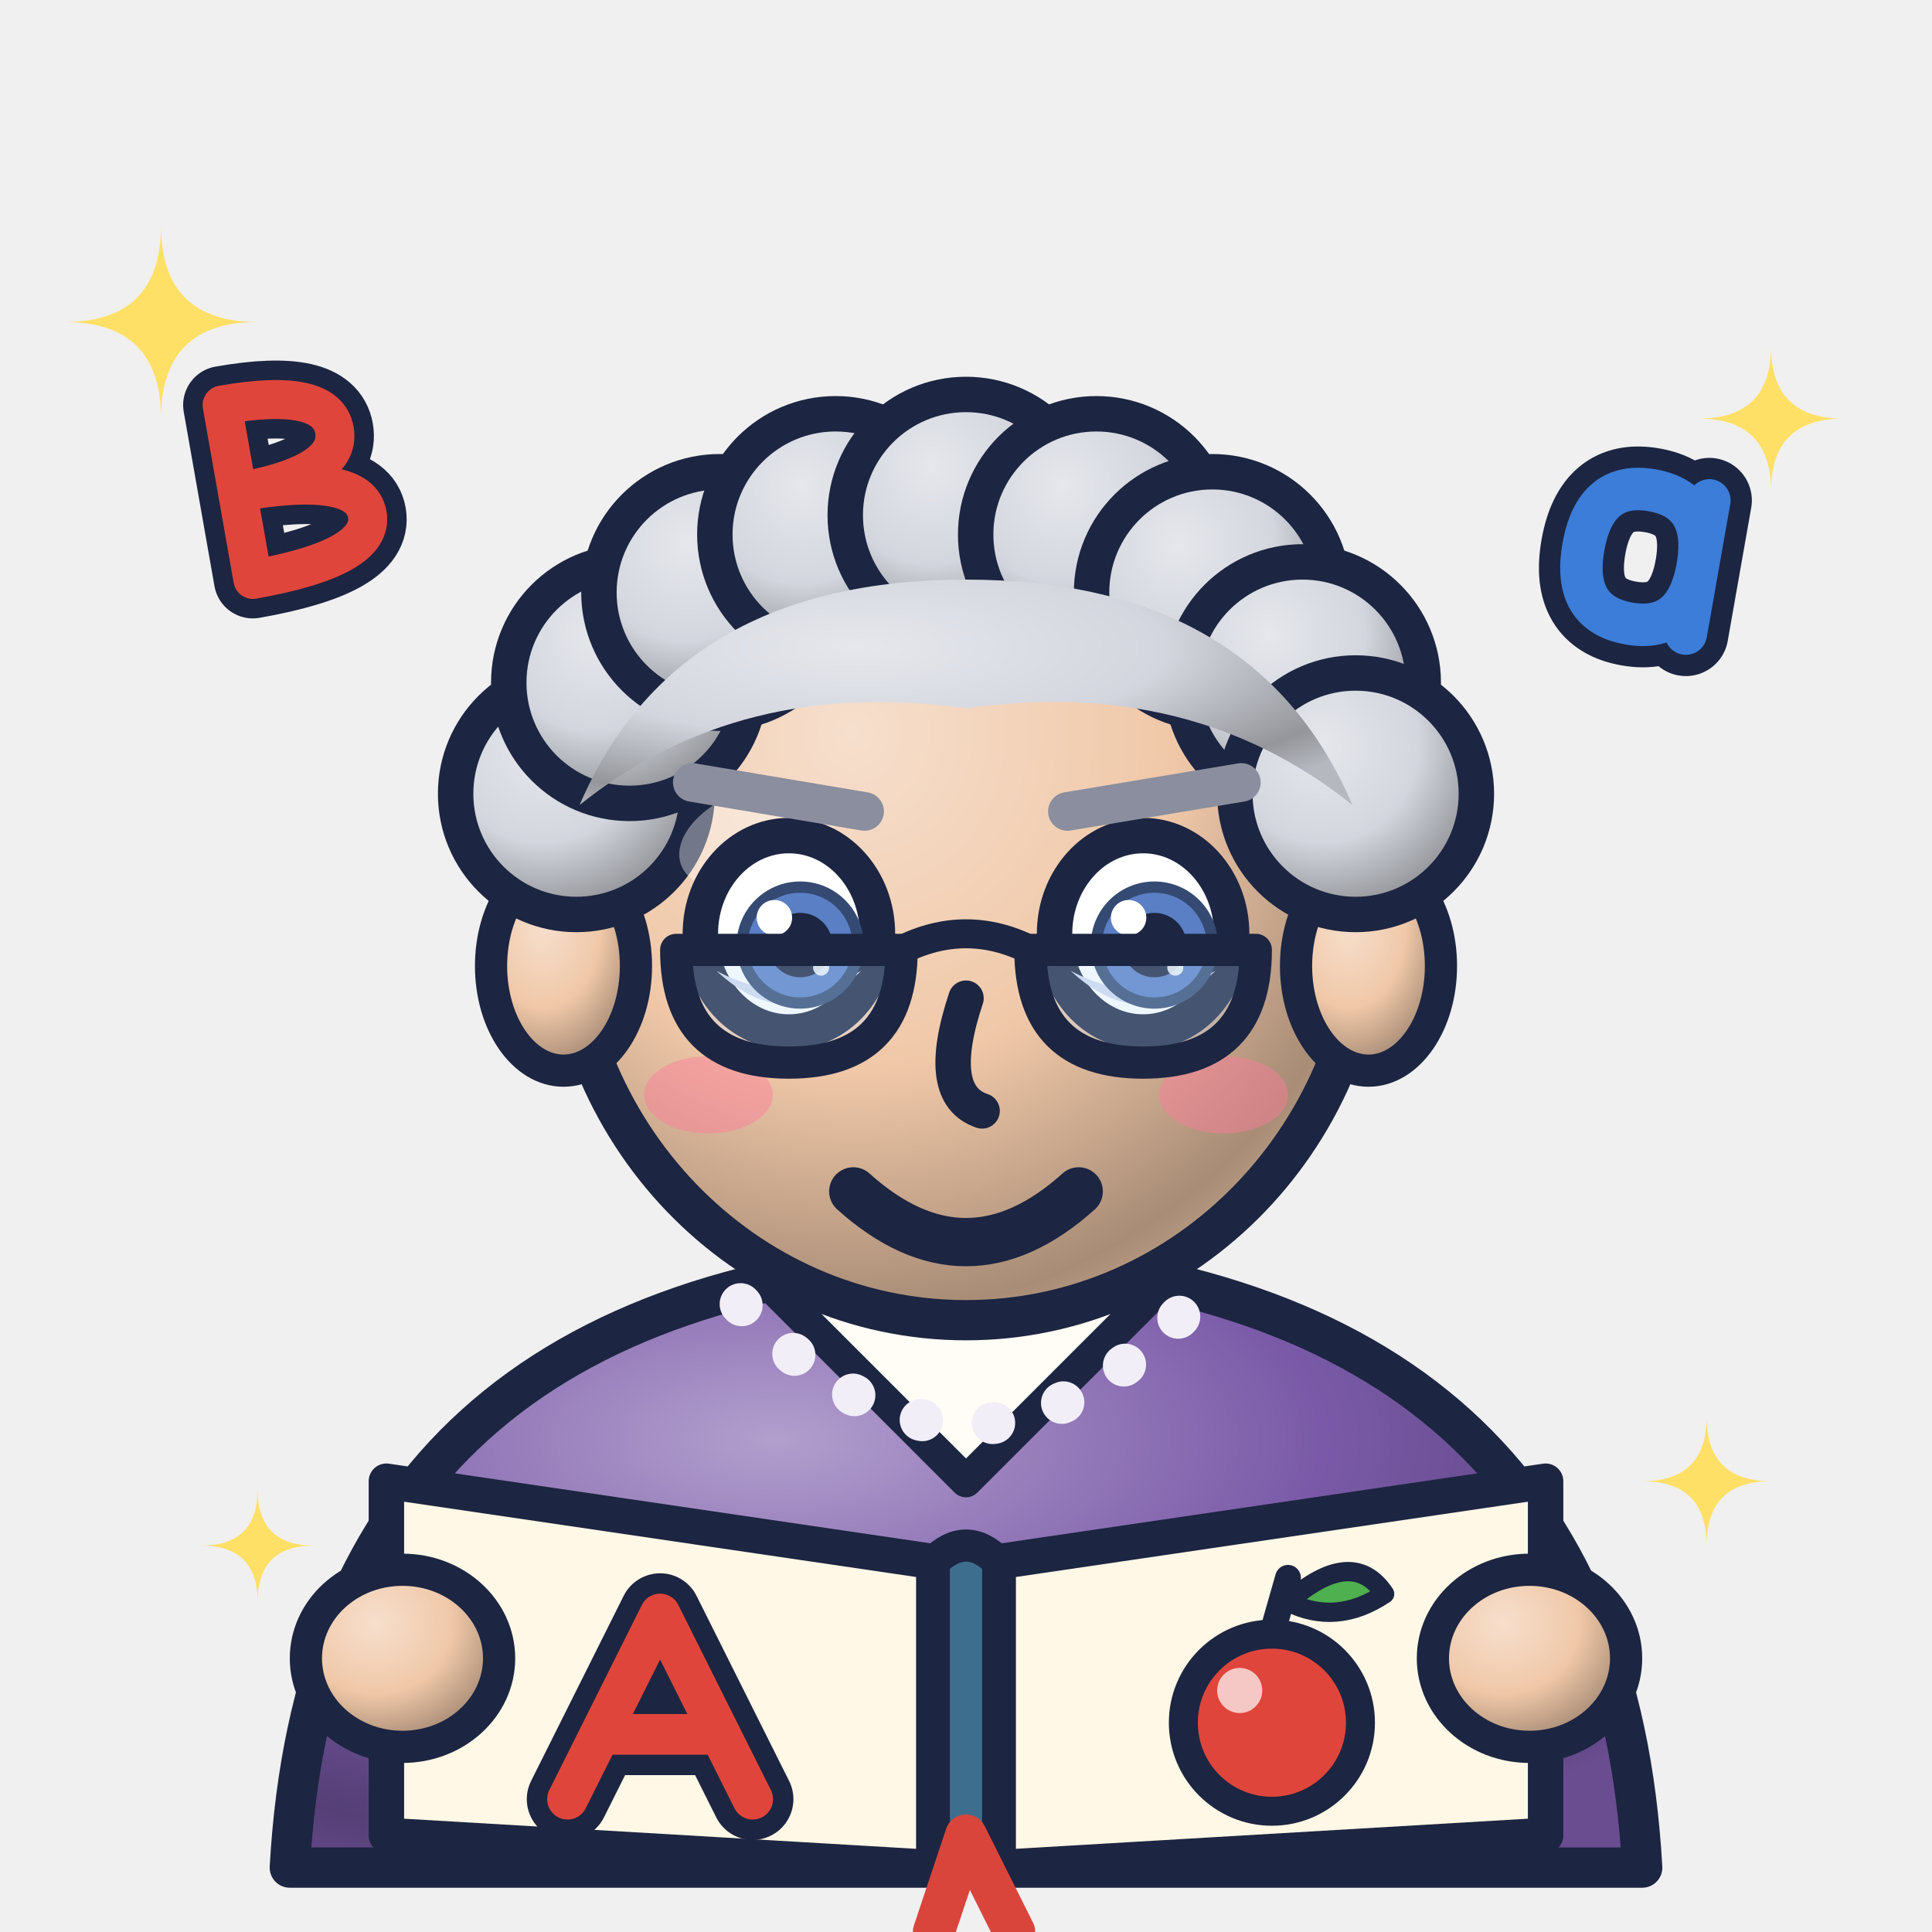
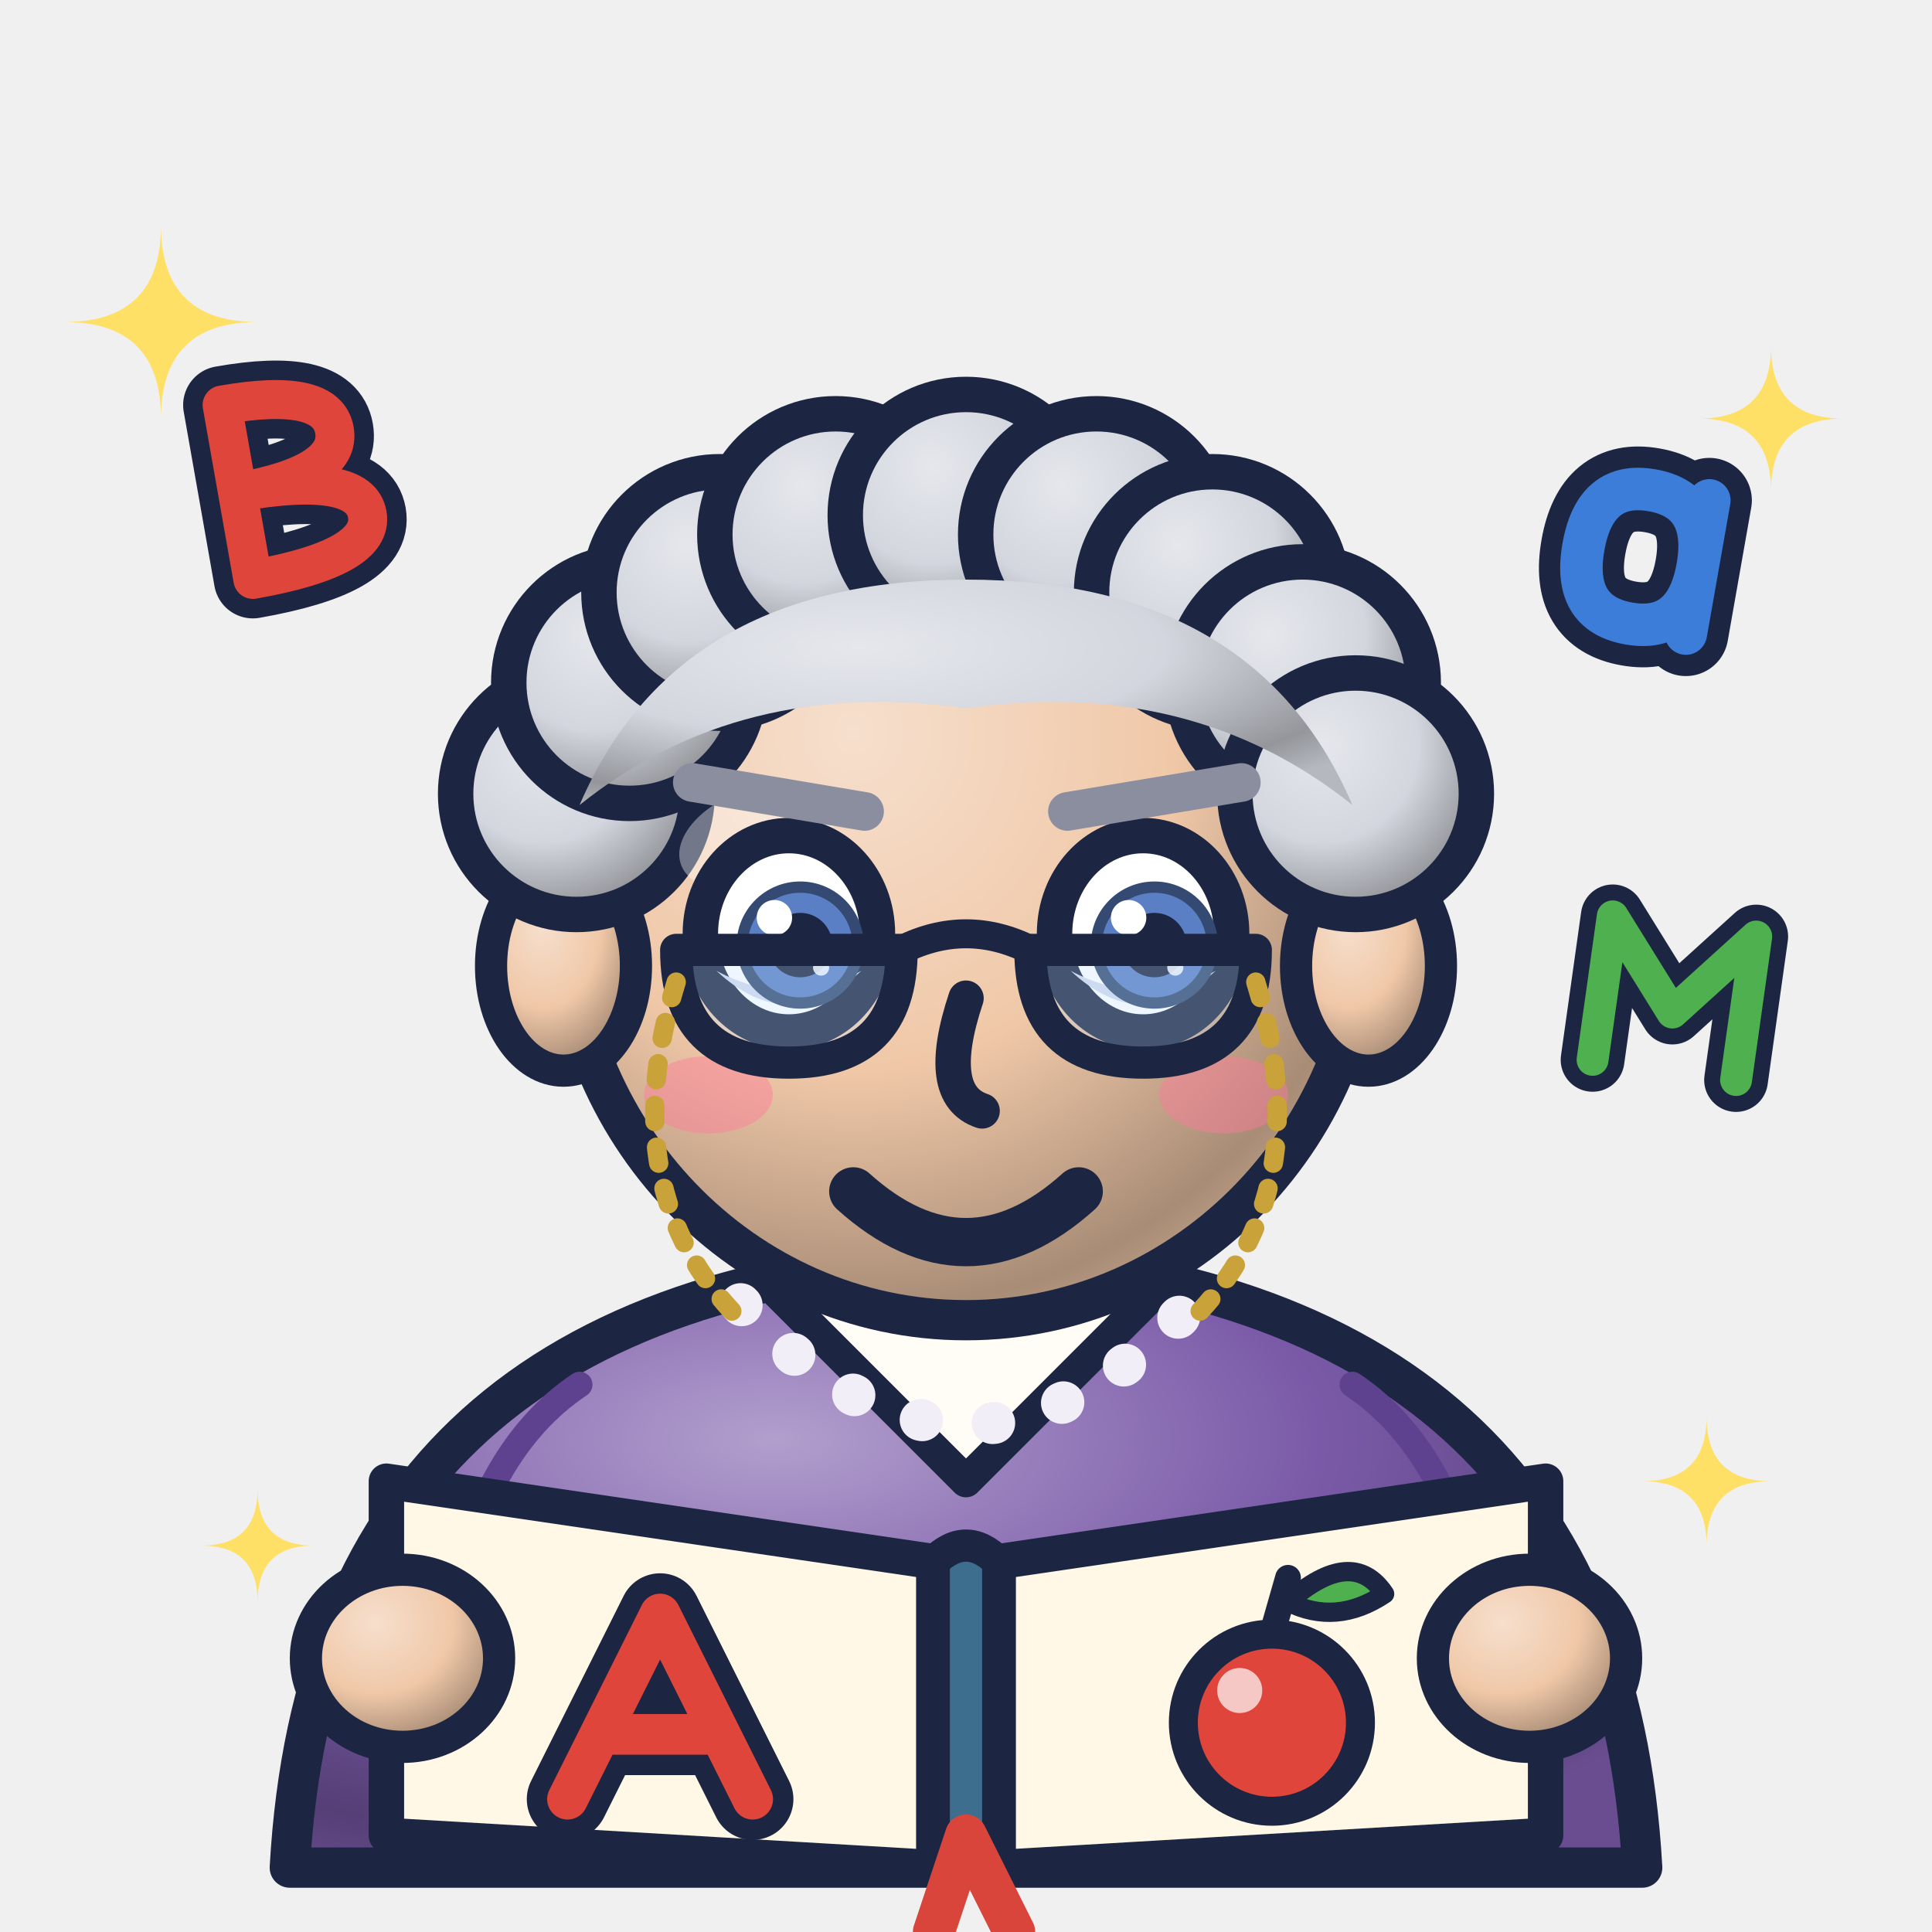
<svg viewBox="0 0 120 120" aria-hidden="true">
  <defs>
    <radialGradient id="mlesepatin-2_0" cx="36%" cy="30%" r="80%">
      <stop offset="0" stop-color="#f6dfcd" />
      <stop offset=".5" stop-color="#F0C8A8" />
      <stop offset=".86" stop-color="#a88c76" />
      <stop offset="1" stop-color="#ceac90" />
    </radialGradient>
    <radialGradient id="mlesepatin-2_1" cx="36%" cy="30%" r="80%">
      <stop offset="0" stop-color="#e5e7ec" />
      <stop offset=".5" stop-color="#D3D6DE" />
      <stop offset=".86" stop-color="#94969b" />
      <stop offset="1" stop-color="#b5b8bf" />
    </radialGradient>
    <radialGradient id="mlesepatin-2_2" cx="36%" cy="30%" r="80%">
      <stop offset="0" stop-color="#b29fcd" />
      <stop offset=".5" stop-color="#7A5AA8" />
      <stop offset=".86" stop-color="#553f76" />
      <stop offset="1" stop-color="#694d90" />
    </radialGradient>
  </defs>
  <g>
    <path d="M18 116 Q20 80 60 78 Q100 80 102 116 Z" fill="url(#mlesepatin-2_2)" stroke="#1C2541" stroke-width="2.50" stroke-linejoin="round" stroke-linecap="round" />
    <path d="M48 80 L60 92 L72 80 Z" fill="#FFFDF5" stroke="#1C2541" stroke-width="2.00" stroke-linejoin="round" stroke-linecap="round" />
+     <path d="M28 100 Q30 90 36 86 M92 100 Q90 90 84 86" fill="none" stroke="#5E4290" stroke-width="1.6" stroke-linecap="round" />
    <path d="M46 81 Q60 96 74 81" fill="none" stroke="#F2EEF8" stroke-width="2.6" stroke-dasharray=".1 4.4" stroke-linecap="round" />
    <path d="M24 92 L58 97 L58 116 L24 114 Z" fill="#FFF8E6" stroke="#1C2541" stroke-width="2.20" stroke-linejoin="round" stroke-linecap="round" />
    <path d="M96 92 L62 97 L62 116 L96 114 Z" fill="#FFF8E6" stroke="#1C2541" stroke-width="2.20" stroke-linejoin="round" stroke-linecap="round" />
    <path d="M58 97 Q60 95 62 97 L62 116 Q60 114 58 116 Z" fill="#3E6E8E" stroke="#1C2541" stroke-width="2.00" stroke-linejoin="round" stroke-linecap="round" />
    <g transform="translate(41 106) rotate(0) scale(1.15)">
      <path d="M-5 5 L0 -5 L5 5 M-3 1.5 L3 1.5" fill="none" stroke="#1C2541" stroke-width="4.4" stroke-linecap="round" stroke-linejoin="round" />
      <path d="M-5 5 L0 -5 L5 5 M-3 1.5 L3 1.5" fill="none" stroke="#E0453B" stroke-width="2.2" stroke-linecap="round" stroke-linejoin="round" />
    </g>
    <circle cx="79" cy="107" r="5.5" fill="#E0453B" stroke="#1C2541" stroke-width="1.80" stroke-linejoin="round" stroke-linecap="round" />
    <path d="M79 101.5 L80 98" fill="none" stroke="#1C2541" stroke-width="1.60" stroke-linejoin="round" stroke-linecap="round" />
    <path d="M80 99.5 Q84 96 86 99 Q83 101 80 99.5 Z" fill="#4FB04F" stroke="#1C2541" stroke-width="1.20" stroke-linejoin="round" stroke-linecap="round" />
    <circle cx="77" cy="105" r="1.4" fill="#fff" opacity=".7" />
    <path d="M60 114 L58 120 M60 114 L63 120" stroke="#D9453B" stroke-width="2.6" stroke-linecap="round" />
    <ellipse cx="25" cy="103" rx="6" ry="5.5" fill="url(#mlesepatin-2_0)" stroke="#1C2541" stroke-width="2.00" stroke-linejoin="round" stroke-linecap="round" />
    <ellipse cx="95" cy="103" rx="6" ry="5.5" fill="url(#mlesepatin-2_0)" stroke="#1C2541" stroke-width="2.00" stroke-linejoin="round" stroke-linecap="round" />
    <ellipse cx="60" cy="56" rx="25" ry="26" fill="url(#mlesepatin-2_0)" stroke="#1C2541" stroke-width="2.50" stroke-linejoin="round" stroke-linecap="round" />
    <ellipse cx="35" cy="60" rx="4.5" ry="6.5" fill="url(#mlesepatin-2_0)" stroke="#1C2541" stroke-width="2.00" stroke-linejoin="round" stroke-linecap="round" />
    <ellipse cx="85" cy="60" rx="4.5" ry="6.5" fill="url(#mlesepatin-2_0)" stroke="#1C2541" stroke-width="2.00" stroke-linejoin="round" stroke-linecap="round" />
    <circle cx="35.8" cy="49.3" r="7.5" fill="url(#mlesepatin-2_1)" stroke="#1C2541" stroke-width="2.20" stroke-linejoin="round" stroke-linecap="round" />
    <circle cx="39.1" cy="42.4" r="7.5" fill="url(#mlesepatin-2_1)" stroke="#1C2541" stroke-width="2.20" stroke-linejoin="round" stroke-linecap="round" />
    <circle cx="44.7" cy="36.8" r="7.5" fill="url(#mlesepatin-2_1)" stroke="#1C2541" stroke-width="2.20" stroke-linejoin="round" stroke-linecap="round" />
    <circle cx="51.9" cy="33.2" r="7.5" fill="url(#mlesepatin-2_1)" stroke="#1C2541" stroke-width="2.20" stroke-linejoin="round" stroke-linecap="round" />
    <circle cx="60" cy="32" r="7.5" fill="url(#mlesepatin-2_1)" stroke="#1C2541" stroke-width="2.20" stroke-linejoin="round" stroke-linecap="round" />
    <circle cx="68.1" cy="33.2" r="7.5" fill="url(#mlesepatin-2_1)" stroke="#1C2541" stroke-width="2.20" stroke-linejoin="round" stroke-linecap="round" />
    <circle cx="75.3" cy="36.8" r="7.5" fill="url(#mlesepatin-2_1)" stroke="#1C2541" stroke-width="2.20" stroke-linejoin="round" stroke-linecap="round" />
    <circle cx="80.9" cy="42.4" r="7.5" fill="url(#mlesepatin-2_1)" stroke="#1C2541" stroke-width="2.20" stroke-linejoin="round" stroke-linecap="round" />
    <circle cx="84.2" cy="49.3" r="7.5" fill="url(#mlesepatin-2_1)" stroke="#1C2541" stroke-width="2.20" stroke-linejoin="round" stroke-linecap="round" />
    <path d="M36 50 Q42 36 60 36 Q78 36 84 50 Q74 42 60 44 Q46 42 36 50 Z" fill="url(#mlesepatin-2_1)" />
    <ellipse cx="47" cy="52" rx="5" ry="3" fill="#fff" opacity=".38" transform="rotate(-20 47 52)" />
    <ellipse cx="49" cy="58" rx="5.5" ry="6.1" fill="#fff" stroke="#1C2541" stroke-width="2.20" stroke-linejoin="round" stroke-linecap="round" />
    <path d="M44.5 60.3 Q49 64.5 53.5 60.3 Q49 62.7 44.5 60.3 Z" fill="#D3DAEE" />
    <circle cx="49.7" cy="58.7" r="3.6" fill="#5A7FC4" stroke="#344a72" stroke-width="0.7" />
    <circle cx="49.7" cy="58.7" r="2" fill="#1C2541" />
    <circle cx="48.1" cy="57" r="1.1" fill="#fff" />
    <circle cx="51" cy="60.1" r="0.5" fill="#fff" opacity=".85" />
    <path d="M43 48.6 L53.7 50.4" fill="none" stroke="#8A8E9E" stroke-width="2.4" stroke-linecap="round" />
    <ellipse cx="71" cy="58" rx="5.5" ry="6.1" fill="#fff" stroke="#1C2541" stroke-width="2.20" stroke-linejoin="round" stroke-linecap="round" />
    <path d="M66.5 60.3 Q71 64.5 75.5 60.3 Q71 62.7 66.5 60.3 Z" fill="#D3DAEE" />
    <circle cx="71.7" cy="58.7" r="3.6" fill="#5A7FC4" stroke="#344a72" stroke-width="0.7" />
    <circle cx="71.7" cy="58.7" r="2" fill="#1C2541" />
    <circle cx="70.1" cy="57" r="1.1" fill="#fff" />
    <circle cx="73" cy="60.1" r="0.5" fill="#fff" opacity=".85" />
    <path d="M77.1 48.6 L66.3 50.4" fill="none" stroke="#8A8E9E" stroke-width="2.4" stroke-linecap="round" />
    <path d="M60 62 Q58 68 61 69" fill="none" stroke="#1C2541" stroke-width="2.20" stroke-linejoin="round" stroke-linecap="round" />
    <path d="M53 74 Q60 80.3 67 74" fill="none" stroke="#1C2541" stroke-width="3.00" stroke-linejoin="round" stroke-linecap="round" />
    <ellipse cx="44" cy="68" rx="4" ry="2.4" fill="#FF7A9A" opacity=".45" />
    <ellipse cx="76" cy="68" rx="4" ry="2.4" fill="#FF7A9A" opacity=".45" />
    <path d="M42 59 Q42 66 49 66 Q56 66 56 59 Z M64 59 Q64 66 71 66 Q78 66 78 59 Z" fill="#BFE3FF" fill-opacity=".25" stroke="#1C2541" stroke-width="2.00" stroke-linejoin="round" stroke-linecap="round" />
    <path d="M56 59 Q60 57 64 59" fill="none" stroke="#1C2541" stroke-width="1.80" stroke-linejoin="round" stroke-linecap="round" />
+     <path d="M42 61 Q38 74 46 82 M78 61 Q82 74 74 82" fill="none" stroke="#C9A23A" stroke-width="1.2" stroke-dasharray="1 1.6" stroke-linecap="round" />
    <g transform="translate(102 34) rotate(10) scale(1.2)">
      <path d="M3 -3 L3 4 M3 0.5 Q3 -3 0 -3 Q-3 -3 -3 0.5 Q-3 4 0 4 Q3 4 3 0.5" fill="none" stroke="#1C2541" stroke-width="4.4" stroke-linecap="round" stroke-linejoin="round" />
      <path d="M3 -3 L3 4 M3 0.5 Q3 -3 0 -3 Q-3 -3 -3 0.5 Q-3 4 0 4 Q3 4 3 0.5" fill="none" stroke="#3B7DD8" stroke-width="2.2" stroke-linecap="round" stroke-linejoin="round" />
    </g>
    <g transform="translate(18 30) rotate(-10) scale(1.1)">
      <path d="M-3 -5 L-3 5 M-3 -5 Q3 -5 3 -2.5 Q3 0 -3 0 Q4 0 4 2.5 Q4 5 -3 5" fill="none" stroke="#1C2541" stroke-width="4.4" stroke-linecap="round" stroke-linejoin="round" />
      <path d="M-3 -5 L-3 5 M-3 -5 Q3 -5 3 -2.5 Q3 0 -3 0 Q4 0 4 2.5 Q4 5 -3 5" fill="none" stroke="#E0453B" stroke-width="2.2" stroke-linecap="round" stroke-linejoin="round" />
    </g>
+     <g transform="translate(104 62) rotate(8) scale(0.9)">
+       <path d="M-5 5 L-5 -5 L0 1 L5 -5 L5 5" fill="none" stroke="#1C2541" stroke-width="4.4" stroke-linecap="round" stroke-linejoin="round" />
+       <path d="M-5 5 L-5 -5 L0 1 L5 -5 L5 5" fill="none" stroke="#4FB04F" stroke-width="2.2" stroke-linecap="round" stroke-linejoin="round" />
+     </g>
  </g>
  <path d="M10 14 Q10 20 16 20 Q10 20 10 26 Q10 20 4 20 Q10 20 10 14 Z" fill="#FFE066" />
  <path d="M110 21.5 Q110 26 114.5 26 Q110 26 110 30.5 Q110 26 105.5 26 Q110 26 110 21.5 Z" fill="#FFE066" />
  <path d="M16 92.5 Q16 96 19.5 96 Q16 96 16 99.5 Q16 96 12.5 96 Q16 96 16 92.5 Z" fill="#FFE066" />
  <path d="M106 88 Q106 92 110 92 Q106 92 106 96 Q106 92 102 92 Q106 92 106 88 Z" fill="#FFE066" />
</svg>
